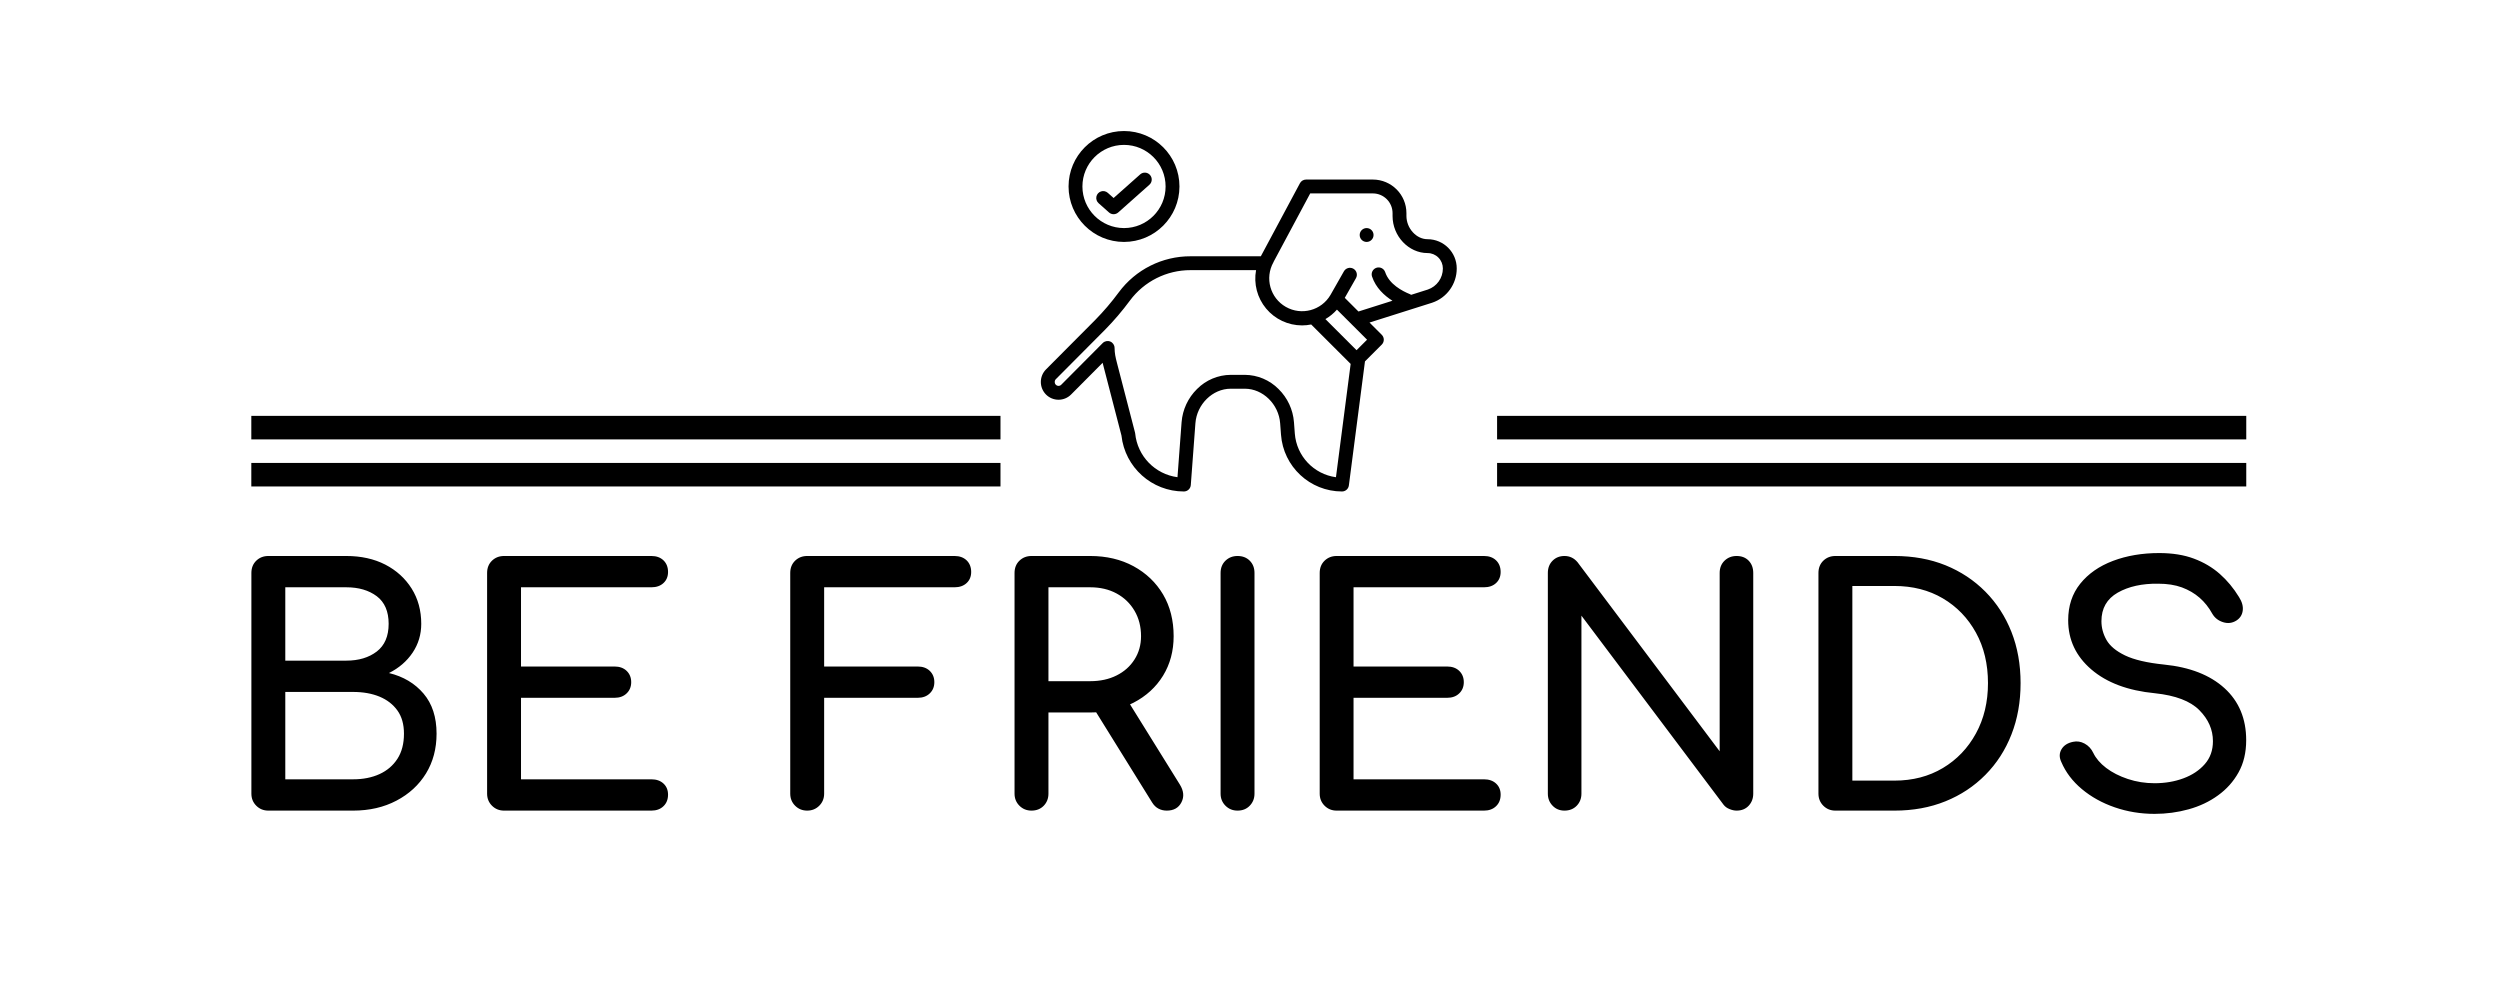
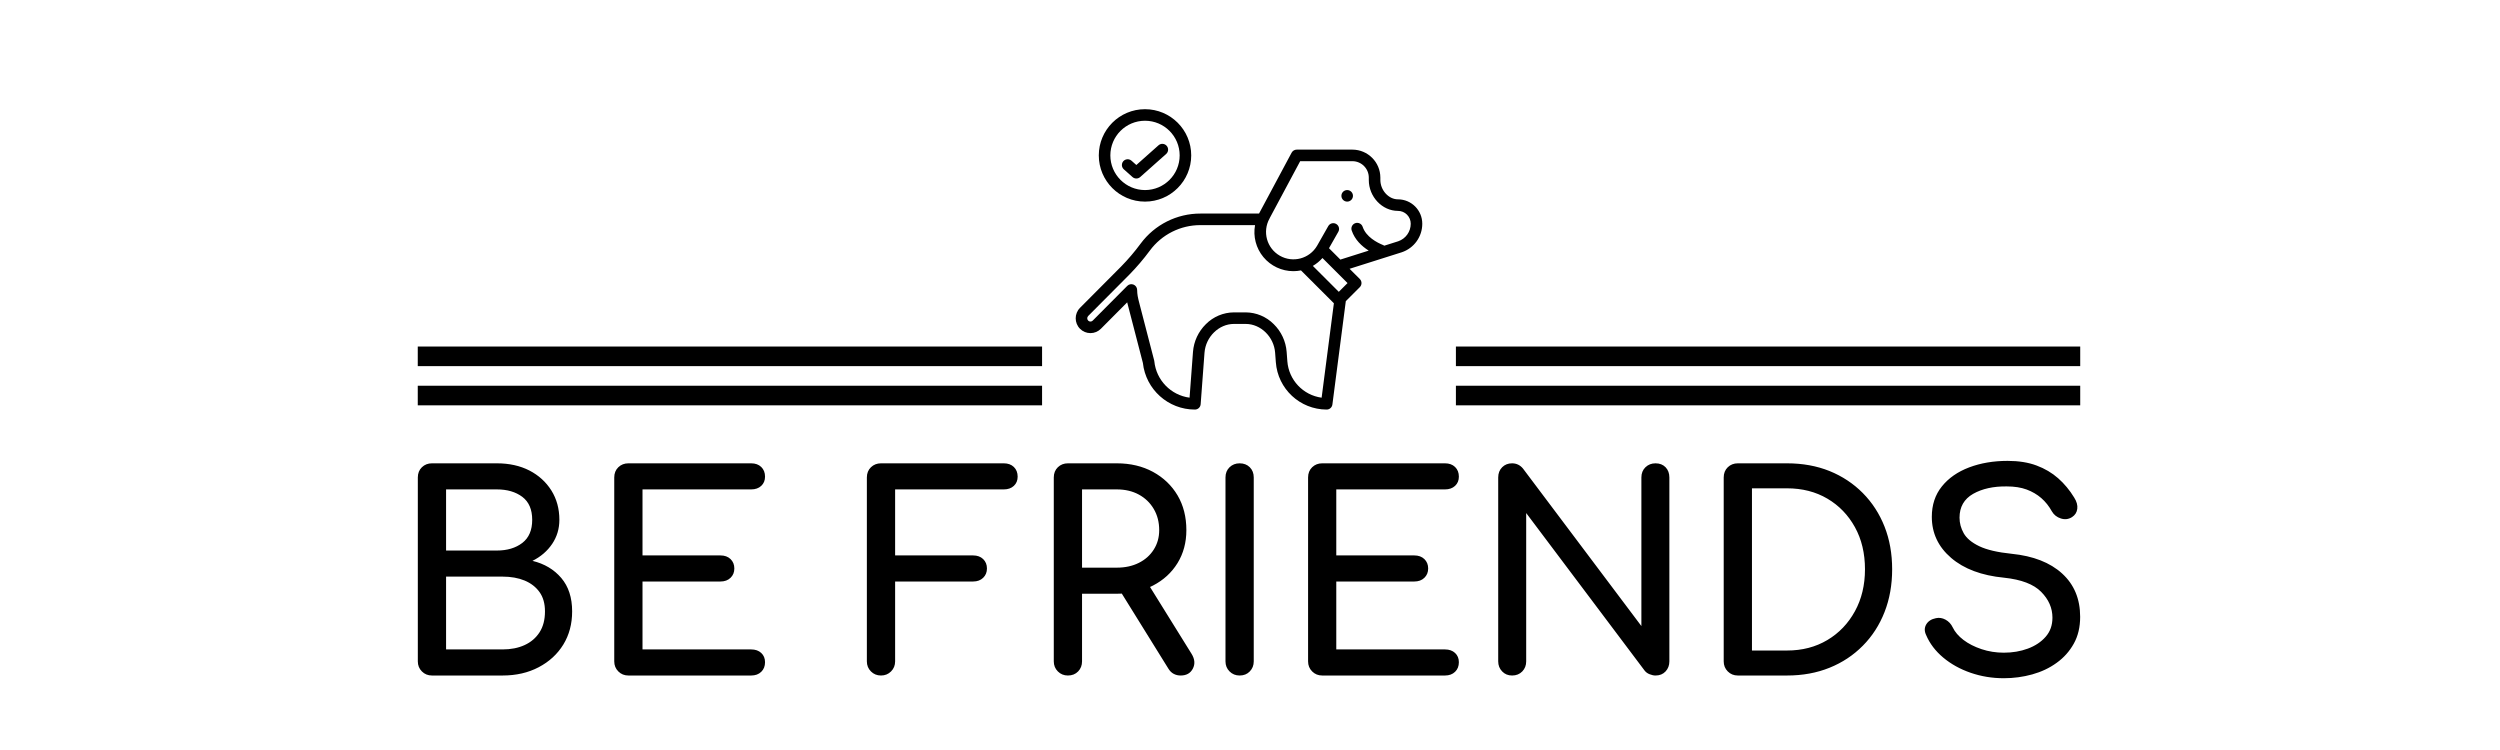
- <svg xmlns="http://www.w3.org/2000/svg" version="1.1" width="1000" height="400" viewBox="0 0 1000 500">
+ <svg xmlns="http://www.w3.org/2000/svg" version="1.1" width="1000" height="300" viewBox="0 0 1000 450">
  <g transform="matrix(1,0,0,1,-0.6060606,-167.8232)">
    <svg version="1.1" viewBox="0 0 396 228" data-background-color="#00784a" preserveAspectRatio="xMidYMid meet" height="575" width="1000">
      <defs />
      <g id="tight-bounds" transform="matrix(1,0,0,1,0.24,92.52316)">
        <svg viewBox="0 0 395.52 135.382" height="135.382" width="395.52">
          <g>
            <svg viewBox="0 0 395.52 135.382" height="135.382" width="395.52">
              <g transform="matrix(1,0,0,1,0,83.67137)">
                <svg viewBox="0 0 395.52 51.71" height="51.71" width="395.52">
                  <g>
                    <svg viewBox="0 0 395.52 51.71" height="51.71" width="395.52">
                      <g>
                        <svg viewBox="0 0 395.52 51.71" height="51.71" width="395.52">
                          <g transform="matrix(1,0,0,1,0,0)">
                            <svg width="395.52" viewBox="5 -39.5 305.93 40" height="51.71" data-palette-color="currentColor">
                              <path d="M20.6 0L7.6 0Q6.5 0 5.75-0.75 5-1.5 5-2.6L5-2.6 5-36.45Q5-37.6 5.75-38.33 6.5-39.05 7.6-39.05L7.6-39.05 19.55-39.05Q22.95-39.05 25.53-37.73 28.1-36.4 29.58-34.05 31.05-31.7 31.05-28.65L31.05-28.65Q31.05-26.2 29.73-24.23 28.4-22.25 26.1-21.1L26.1-21.1Q29.4-20.3 31.4-17.95 33.4-15.6 33.4-11.8L33.4-11.8Q33.4-8.35 31.78-5.7 30.15-3.05 27.25-1.53 24.35 0 20.6 0L20.6 0ZM10.2-18.2L10.2-4.8 20.6-4.8Q22.9-4.8 24.65-5.6 26.4-6.4 27.4-7.95 28.4-9.5 28.4-11.8L28.4-11.8Q28.4-13.95 27.4-15.35 26.4-16.75 24.65-17.48 22.9-18.2 20.6-18.2L20.6-18.2 10.2-18.2ZM10.2-34.25L10.2-23 19.55-23Q22.4-23 24.23-24.4 26.05-25.8 26.05-28.65L26.05-28.65Q26.05-31.5 24.23-32.88 22.4-34.25 19.55-34.25L19.55-34.25 10.2-34.25ZM66.35 0L43.75 0Q42.65 0 41.9-0.75 41.15-1.5 41.15-2.6L41.15-2.6 41.15-36.45Q41.15-37.6 41.9-38.33 42.65-39.05 43.75-39.05L43.75-39.05 66.35-39.05Q67.5-39.05 68.2-38.38 68.9-37.7 68.9-36.6L68.9-36.6Q68.9-35.55 68.2-34.9 67.5-34.25 66.35-34.25L66.35-34.25 46.35-34.25 46.35-22.1 60.7-22.1Q61.85-22.1 62.55-21.43 63.25-20.75 63.25-19.7L63.25-19.7Q63.25-18.65 62.55-17.98 61.85-17.3 60.7-17.3L60.7-17.3 46.35-17.3 46.35-4.8 66.35-4.8Q67.5-4.8 68.2-4.15 68.9-3.5 68.9-2.45L68.9-2.45Q68.9-1.35 68.2-0.68 67.5 0 66.35 0L66.35 0ZM90.24 0L90.24 0Q89.14 0 88.39-0.75 87.64-1.5 87.64-2.6L87.64-2.6 87.64-36.45Q87.64-37.6 88.39-38.33 89.14-39.05 90.24-39.05L90.24-39.05 112.84-39.05Q113.99-39.05 114.69-38.38 115.39-37.7 115.39-36.6L115.39-36.6Q115.39-35.55 114.69-34.9 113.99-34.25 112.84-34.25L112.84-34.25 92.84-34.25 92.84-22.1 107.19-22.1Q108.34-22.1 109.04-21.43 109.74-20.75 109.74-19.7L109.74-19.7Q109.74-18.65 109.04-17.98 108.34-17.3 107.19-17.3L107.19-17.3 92.84-17.3 92.84-2.6Q92.84-1.5 92.09-0.75 91.34 0 90.24 0ZM124.64 0L124.64 0Q123.54 0 122.79-0.75 122.04-1.5 122.04-2.6L122.04-2.6 122.04-36.45Q122.04-37.6 122.79-38.33 123.54-39.05 124.64-39.05L124.64-39.05 133.64-39.05Q137.39-39.05 140.29-37.48 143.19-35.9 144.82-33.15 146.44-30.4 146.44-26.75L146.44-26.75Q146.44-23.35 144.82-20.7 143.19-18.05 140.29-16.55 137.39-15.05 133.64-15.05L133.64-15.05 127.24-15.05 127.24-2.6Q127.24-1.5 126.52-0.75 125.79 0 124.64 0ZM145.39 0L145.39 0Q144.69 0 144.12-0.3 143.54-0.6 143.14-1.25L143.14-1.25 134.14-15.75 139.19-17.2 147.39-4Q148.29-2.55 147.64-1.28 146.99 0 145.39 0ZM127.24-34.25L127.24-19.85 133.64-19.85Q135.94-19.85 137.69-20.73 139.44-21.6 140.44-23.18 141.44-24.75 141.44-26.75L141.44-26.75Q141.44-28.95 140.44-30.65 139.44-32.35 137.69-33.3 135.94-34.25 133.64-34.25L133.64-34.25 127.24-34.25ZM156.24 0L156.24 0Q155.14 0 154.39-0.75 153.64-1.5 153.64-2.6L153.64-2.6 153.64-36.45Q153.64-37.6 154.39-38.33 155.14-39.05 156.24-39.05L156.24-39.05Q157.39-39.05 158.11-38.33 158.84-37.6 158.84-36.45L158.84-36.45 158.84-2.6Q158.84-1.5 158.11-0.75 157.39 0 156.24 0ZM194.04 0L171.44 0Q170.34 0 169.59-0.75 168.84-1.5 168.84-2.6L168.84-2.6 168.84-36.45Q168.84-37.6 169.59-38.33 170.34-39.05 171.44-39.05L171.44-39.05 194.04-39.05Q195.19-39.05 195.89-38.38 196.59-37.7 196.59-36.6L196.59-36.6Q196.59-35.55 195.89-34.9 195.19-34.25 194.04-34.25L194.04-34.25 174.03-34.25 174.03-22.1 188.39-22.1Q189.54-22.1 190.24-21.43 190.94-20.75 190.94-19.7L190.94-19.7Q190.94-18.65 190.24-17.98 189.54-17.3 188.39-17.3L188.39-17.3 174.03-17.3 174.03-4.8 194.04-4.8Q195.19-4.8 195.89-4.15 196.59-3.5 196.59-2.45L196.59-2.45Q196.59-1.35 195.89-0.68 195.19 0 194.04 0L194.04 0ZM206.38 0L206.38 0Q205.28 0 204.56-0.75 203.83-1.5 203.83-2.6L203.83-2.6 203.83-36.45Q203.83-37.6 204.56-38.33 205.28-39.05 206.38-39.05L206.38-39.05Q207.58-39.05 208.38-38.1L208.38-38.1 230.18-9.1 230.18-36.45Q230.18-37.6 230.93-38.33 231.68-39.05 232.78-39.05L232.78-39.05Q233.93-39.05 234.63-38.33 235.33-37.6 235.33-36.45L235.33-36.45 235.33-2.6Q235.33-1.5 234.63-0.75 233.93 0 232.78 0L232.78 0Q232.28 0 231.71-0.23 231.13-0.45 230.78-0.9L230.78-0.9 208.98-29.9 208.98-2.6Q208.98-1.5 208.26-0.75 207.53 0 206.38 0ZM256.98 0L247.93 0Q246.83 0 246.08-0.75 245.33-1.5 245.33-2.6L245.33-2.6 245.33-36.45Q245.33-37.6 246.08-38.33 246.83-39.05 247.93-39.05L247.93-39.05 256.98-39.05Q261.28-39.05 264.81-37.63 268.33-36.2 270.93-33.58 273.53-30.95 274.93-27.4 276.33-23.85 276.33-19.55L276.33-19.55Q276.33-15.25 274.93-11.68 273.53-8.1 270.93-5.48 268.33-2.85 264.81-1.43 261.28 0 256.98 0L256.98 0ZM250.53-34.45L250.53-4.6 256.98-4.6Q261.18-4.6 264.41-6.53 267.63-8.45 269.48-11.83 271.33-15.2 271.33-19.55L271.33-19.55Q271.33-23.95 269.48-27.3 267.63-30.65 264.41-32.55 261.18-34.45 256.98-34.45L256.98-34.45 250.53-34.45ZM296.88 0.5L296.88 0.5Q293.68 0.5 290.78-0.5 287.88-1.5 285.73-3.3 283.58-5.1 282.58-7.45L282.58-7.45Q282.08-8.5 282.6-9.4 283.13-10.3 284.38-10.55L284.38-10.55Q285.28-10.75 286.15-10.28 287.03-9.8 287.48-8.85L287.48-8.85Q288.08-7.6 289.45-6.55 290.83-5.5 292.78-4.85 294.73-4.2 296.88-4.2L296.88-4.2Q299.28-4.2 301.3-4.95 303.33-5.7 304.58-7.13 305.83-8.55 305.83-10.65L305.83-10.65Q305.83-13.3 303.75-15.4 301.68-17.5 296.93-18L296.93-18Q290.73-18.6 287.18-21.65 283.63-24.7 283.63-29.2L283.63-29.2Q283.63-32.5 285.48-34.8 287.33-37.1 290.5-38.3 293.68-39.5 297.58-39.5L297.58-39.5Q300.63-39.5 302.9-38.65 305.18-37.8 306.88-36.3 308.58-34.8 309.83-32.75L309.83-32.75Q310.53-31.65 310.4-30.68 310.28-29.7 309.43-29.15L309.43-29.15Q308.48-28.55 307.38-28.9 306.28-29.25 305.73-30.2L305.73-30.2Q304.93-31.65 303.78-32.65 302.63-33.65 301.08-34.23 299.53-34.8 297.43-34.8L297.43-34.8Q293.73-34.85 291.23-33.43 288.73-32 288.73-29.05L288.73-29.05Q288.73-27.55 289.5-26.18 290.28-24.8 292.35-23.8 294.43-22.8 298.33-22.4L298.33-22.4Q304.28-21.8 307.6-18.78 310.93-15.75 310.93-10.8L310.93-10.8Q310.93-7.95 309.75-5.85 308.58-3.75 306.6-2.33 304.63-0.9 302.1-0.2 299.58 0.5 296.88 0.5Z" opacity="1" transform="matrix(1,0,0,1,0,0)" fill="currentColor" class="undefined-text-0" data-fill-palette-color="primary" id="text-0" />
                            </svg>
                          </g>
                        </svg>
                      </g>
                    </svg>
                  </g>
                </svg>
              </g>
              <g transform="matrix(1,0,0,1,148.5324,0)">
                <svg viewBox="0 0 98.455 71.464" height="71.464" width="98.455">
                  <g>
                    <svg viewBox="16.017 48 479.983 416.001" x="8" y="0" height="71.464" width="82.455" class="icon-icon-0" fill="currentColor" data-fill-palette-color="accent" id="icon-0">
                      <path d="M21.968 352.1a20.386 20.386 0 0 0 28.941 0l36.424-36.616c0.348 1.452 0.732 2.959 1.151 4.571l20.574 79.347A72.472 72.472 0 0 0 181.1 464a8 8 0 0 0 7.977-7.4l5.33-71.347c1.649-21.973 19.9-39.849 40.693-39.849h16.409c20.8 0 39.053 17.875 40.692 39.845l0.981 13.152a70.728 70.728 0 0 0 70.4 65.6 8 8 0 0 0 7.933-6.971l18.58-143.18 19.383-19.36a8 8 0 0 0 0-11.317l-14.148-14.136 72.2-22.859 0.129-0.042A41.584 41.584 0 0 0 496 206.63a33.71 33.71 0 0 0-33.65-33.78c-6.259 0-12.3-2.844-17.006-8.008a28.194 28.194 0 0 1-7.4-18.722v-3.29A38.8 38.8 0 0 0 399.257 104h-77.15a8 8 0 0 0-7.053 4.225L269.916 192.55H188.877a102.733 102.733 0 0 0-82.945 41.638 297.806 297.806 0 0 1-27.185 31.879l-56.789 57.07A20.608 20.608 0 0 0 21.968 352.1Zm358.406-51.159l-35.938-35.9a53.8 53.8 0 0 0 13.317-10.928L392.5 288.829ZM284.433 199.5a7.942 7.942 0 0 0 0.5-1.091L326.9 120h72.358a22.782 22.782 0 0 1 22.681 22.83v3.29c0 23.162 18.5 42.73 40.41 42.73a17.477 17.477 0 0 1 12.464 5.189A17.749 17.749 0 0 1 480 206.63a25.6 25.6 0 0 1-17.365 24.315l-19.24 6.091a8.033 8.033 0 0 0-1.509-0.807c-8.634-3.48-23.815-11.4-28.472-25.375a8 8 0 0 0-15.179 5.059c4.331 12.992 14.142 22 23.562 27.961l-39.224 12.418-15.778-15.764 12.914-22.717A8 8 0 1 0 365.8 209.9L350.32 237.132A37.94 37.94 0 0 1 284.433 199.5ZM33.309 334.412l56.782-57.061a313.523 313.523 0 0 0 28.653-33.58 86.872 86.872 0 0 1 70.133-35.221H264.4a54 54 0 0 0 53.047 63.78 53.483 53.483 0 0 0 10.586-1.059l45.543 45.5-16.97 130.777a55.066 55.066 0 0 1-47.471-50.343l-0.981-13.15a60.146 60.146 0 0 0-17.835-38.323A55.187 55.187 0 0 0 251.507 329.4H235.1a55.18 55.18 0 0 0-38.806 16.332 60.185 60.185 0 0 0-17.842 38.323l-4.741 63.466a56.553 56.553 0 0 1-48.805-50.4 8.037 8.037 0 0 0-0.213-1.173l-20.72-79.912c-1.9-7.338-2.752-11.243-2.875-17.84a8 8 0 0 0-13.67-5.492L39.568 340.815a4.384 4.384 0 0 1-6.256 0A4.563 4.563 0 0 1 33.309 334.412Z" fill="currentColor" data-fill-palette-color="accent" />
                      <path d="M176 112a64 64 0 1 0-64 64A64.072 64.072 0 0 0 176 112ZM64 112a48 48 0 1 1 48 48A48.054 48.054 0 0 1 64 112Z" fill="currentColor" data-fill-palette-color="accent" />
                      <path d="M141.979 98.686a8 8 0 0 0-11.294-0.665L100 125.3l-6.685-5.942a8 8 0 1 0-10.63 11.958l12 10.667a8 8 0 0 0 10.63 0l36-32A8 8 0 0 0 141.979 98.686Z" fill="currentColor" data-fill-palette-color="accent" />
                      <circle cx="392" cy="168" r="8.0" fill="currentColor" data-fill-palette-color="accent" />
                    </svg>
                    <g />
                  </g>
                </svg>
              </g>
              <g>
                <rect width="148.532" height="4.663" y="65.8" x="246.988" fill="currentColor" data-fill-palette-color="accent" />
                <rect width="148.532" height="4.663" y="65.8" x="0" fill="currentColor" data-fill-palette-color="accent" />
                <rect width="148.532" height="4.663" y="56.474" x="246.988" fill="currentColor" data-fill-palette-color="accent" />
                <rect width="148.532" height="4.663" y="56.474" x="0" fill="currentColor" data-fill-palette-color="accent" />
              </g>
            </svg>
          </g>
        </svg>
        <rect width="395.52" height="135.382" fill="transparent" stroke="transparent" />
      </g>
    </svg>
  </g>
</svg>
